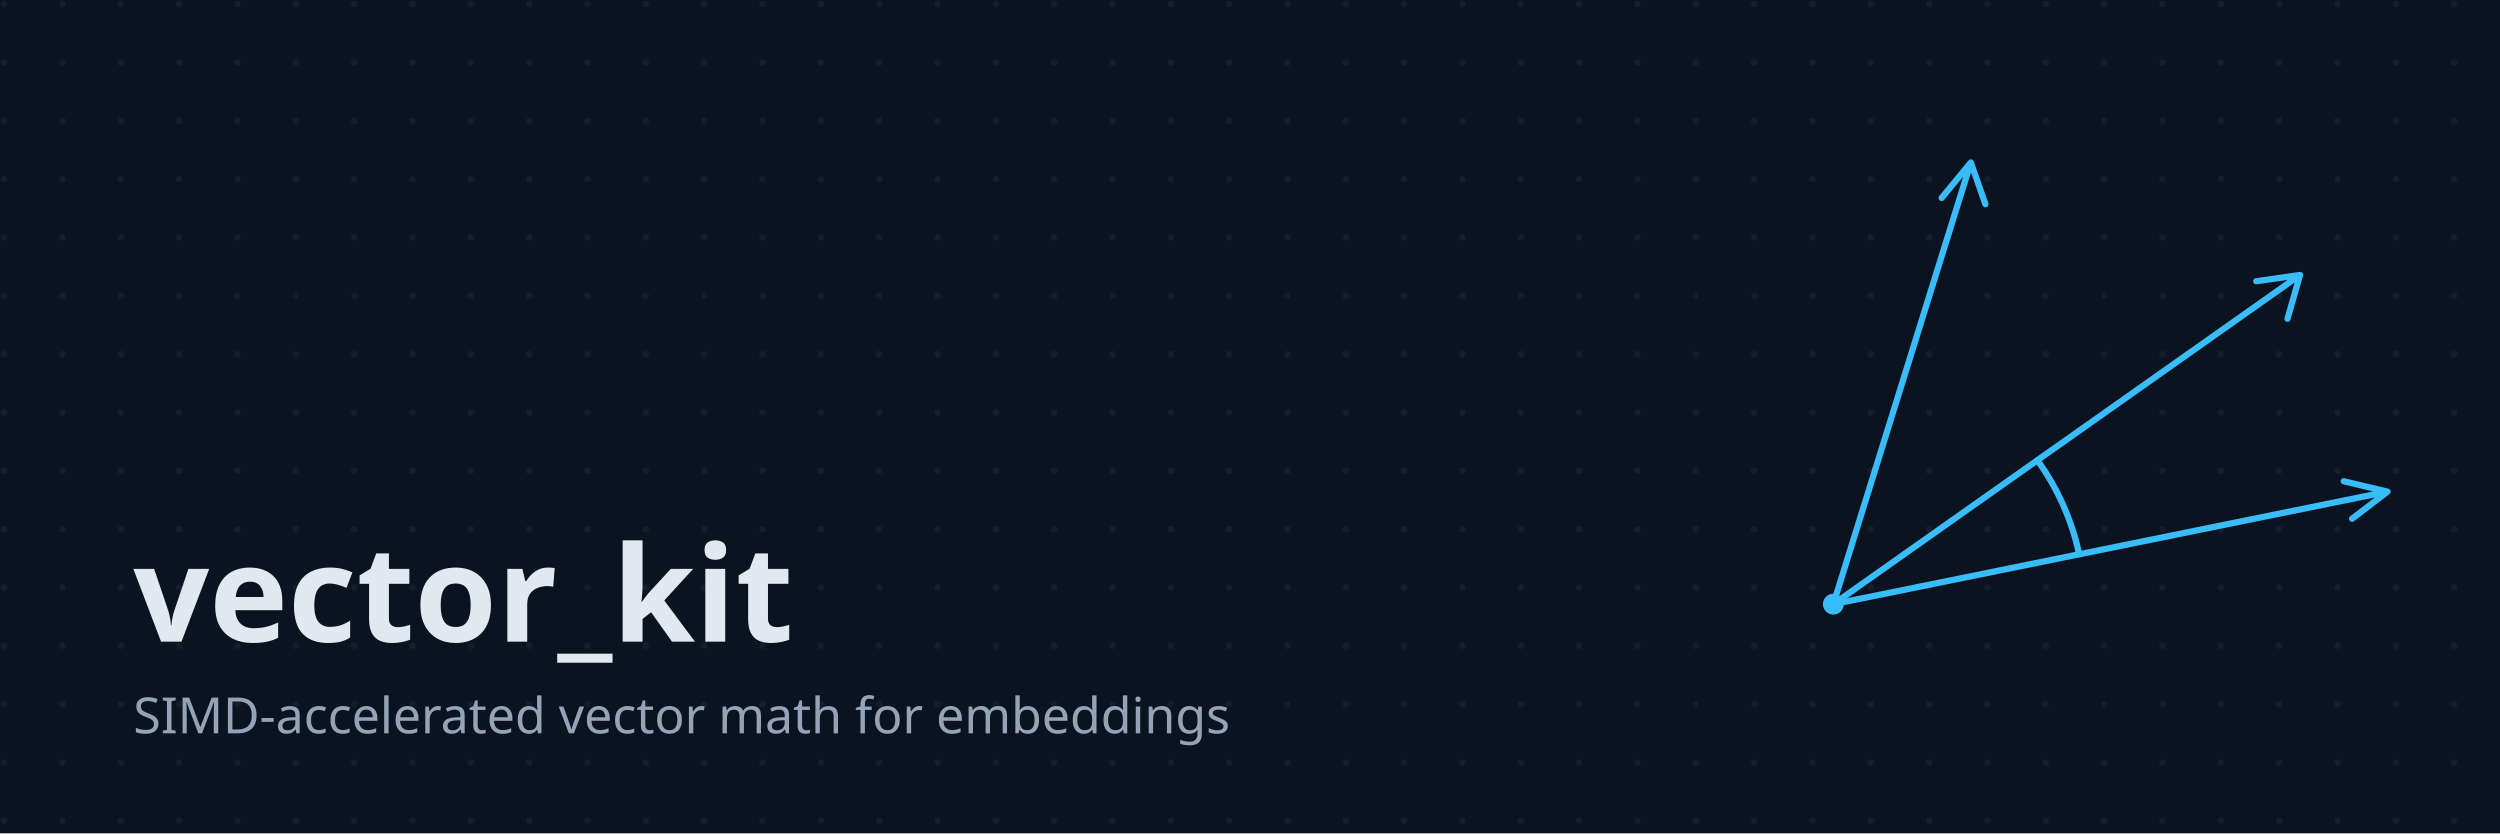
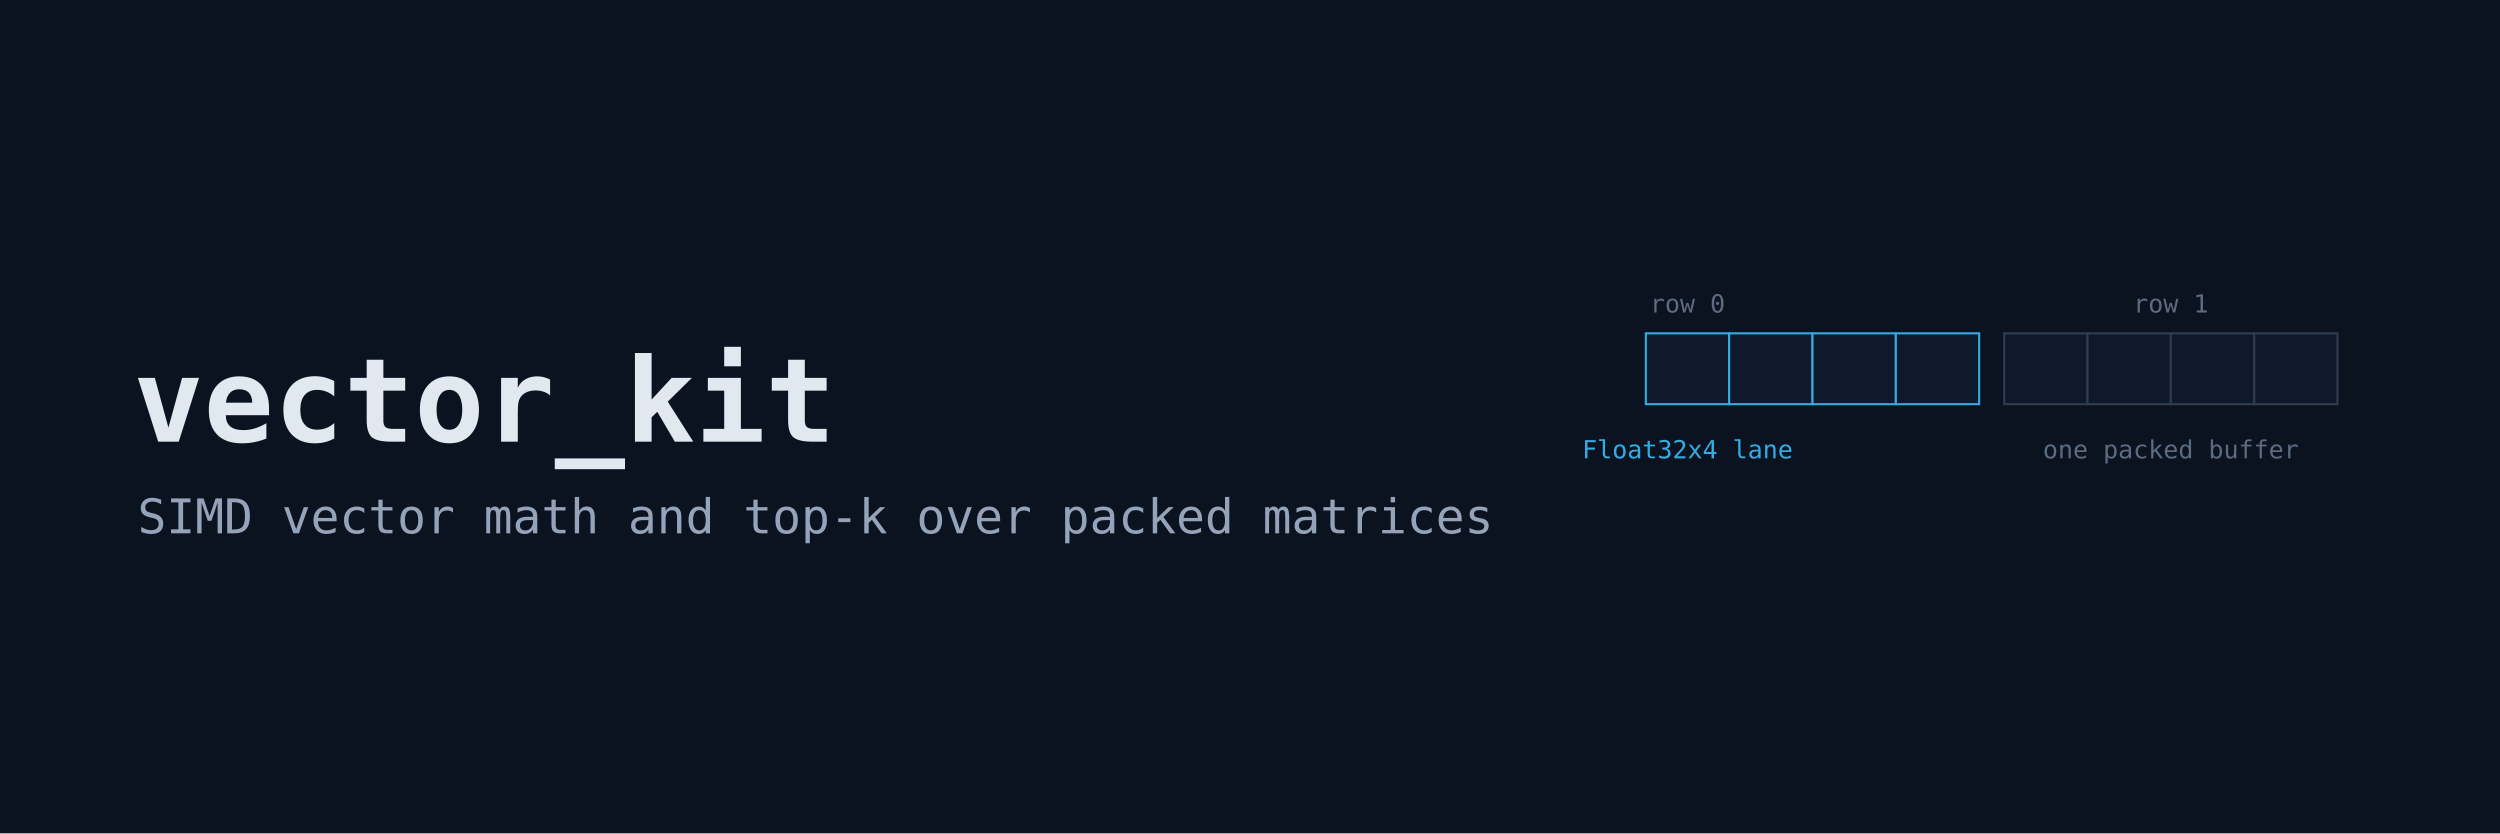
- <svg xmlns="http://www.w3.org/2000/svg" width="1200" height="400" viewBox="0 0 1200 400">
-   <defs>
-     <pattern id="dots" width="28" height="28" patternUnits="userSpaceOnUse">
-       <circle cx="2" cy="2" r="1.6" fill="#E2E8F0" fill-opacity="0.05" />
-     </pattern>
-   </defs>
+ <svg xmlns="http://www.w3.org/2000/svg" width="1200" height="400" viewBox="0 0 1200 400" font-family="Menlo, monospace">
  <rect width="1200" height="400" fill="#0B1220" />
-   <rect width="1200" height="400" fill="url(#dots)" />
-   <g stroke="#38BDF8" stroke-width="3" fill="none" stroke-linecap="round" stroke-linejoin="round">
-     <path d="M 880 290 L 1146 236 M 1146 236 l -21 -5 M 1146 236 l -17 13" />
-     <path d="M 880 290 L 1104 132 M 1104 132 l -21 3 M 1104 132 l -6 21" />
-     <path d="M 880 290 L 946 78 M 946 78 l -14 17 M 946 78 l 7 20" />
-     <path d="M 998 266 A 120 120 0 0 0 978 221" />
+   <g opacity="0.9" font-size="12">
+     <g>
+       <rect x="790" y="160" width="40" height="34" fill="#0E1A2E" stroke="#38BDF8" />
+       <rect x="830" y="160" width="40" height="34" fill="#0E1A2E" stroke="#38BDF8" />
+       <rect x="870" y="160" width="40" height="34" fill="#0E1A2E" stroke="#38BDF8" />
+       <rect x="910" y="160" width="40" height="34" fill="#0E1A2E" stroke="#38BDF8" />
+       <rect x="962" y="160" width="40" height="34" fill="#0E1A2E" stroke="#334155" />
+       <rect x="1002" y="160" width="40" height="34" fill="#0E1A2E" stroke="#334155" />
+       <rect x="1042" y="160" width="40" height="34" fill="#0E1A2E" stroke="#334155" />
+       <rect x="1082" y="160" width="40" height="34" fill="#0E1A2E" stroke="#334155" />
+     </g>
+     <text x="810" y="220" fill="#38BDF8" text-anchor="middle">Float32x4 lane</text>
+     <text x="810" y="150" fill="#64748B" text-anchor="middle">row 0</text>
+     <text x="1042" y="150" fill="#64748B" text-anchor="middle">row 1</text>
+     <text x="1042" y="220" fill="#64748B" text-anchor="middle">one packed buffer</text>
  </g>
-   <circle cx="880" cy="290" r="5" fill="#38BDF8" />
-   <text x="64" y="308" font-family="Menlo" font-size="64" font-weight="bold" fill="#E2E8F0">vector_kit</text>
-   <text x="64" y="352" font-family="Menlo" font-size="24" fill="#94A3B8">SIMD-accelerated vector math for embeddings</text>
+   <text x="64" y="212" font-size="56" font-weight="bold" fill="#E2E8F0">vector_kit</text>
+   <text x="66" y="256" font-size="23" fill="#94A3B8">SIMD vector math and top-k over packed matrices</text>
</svg>
